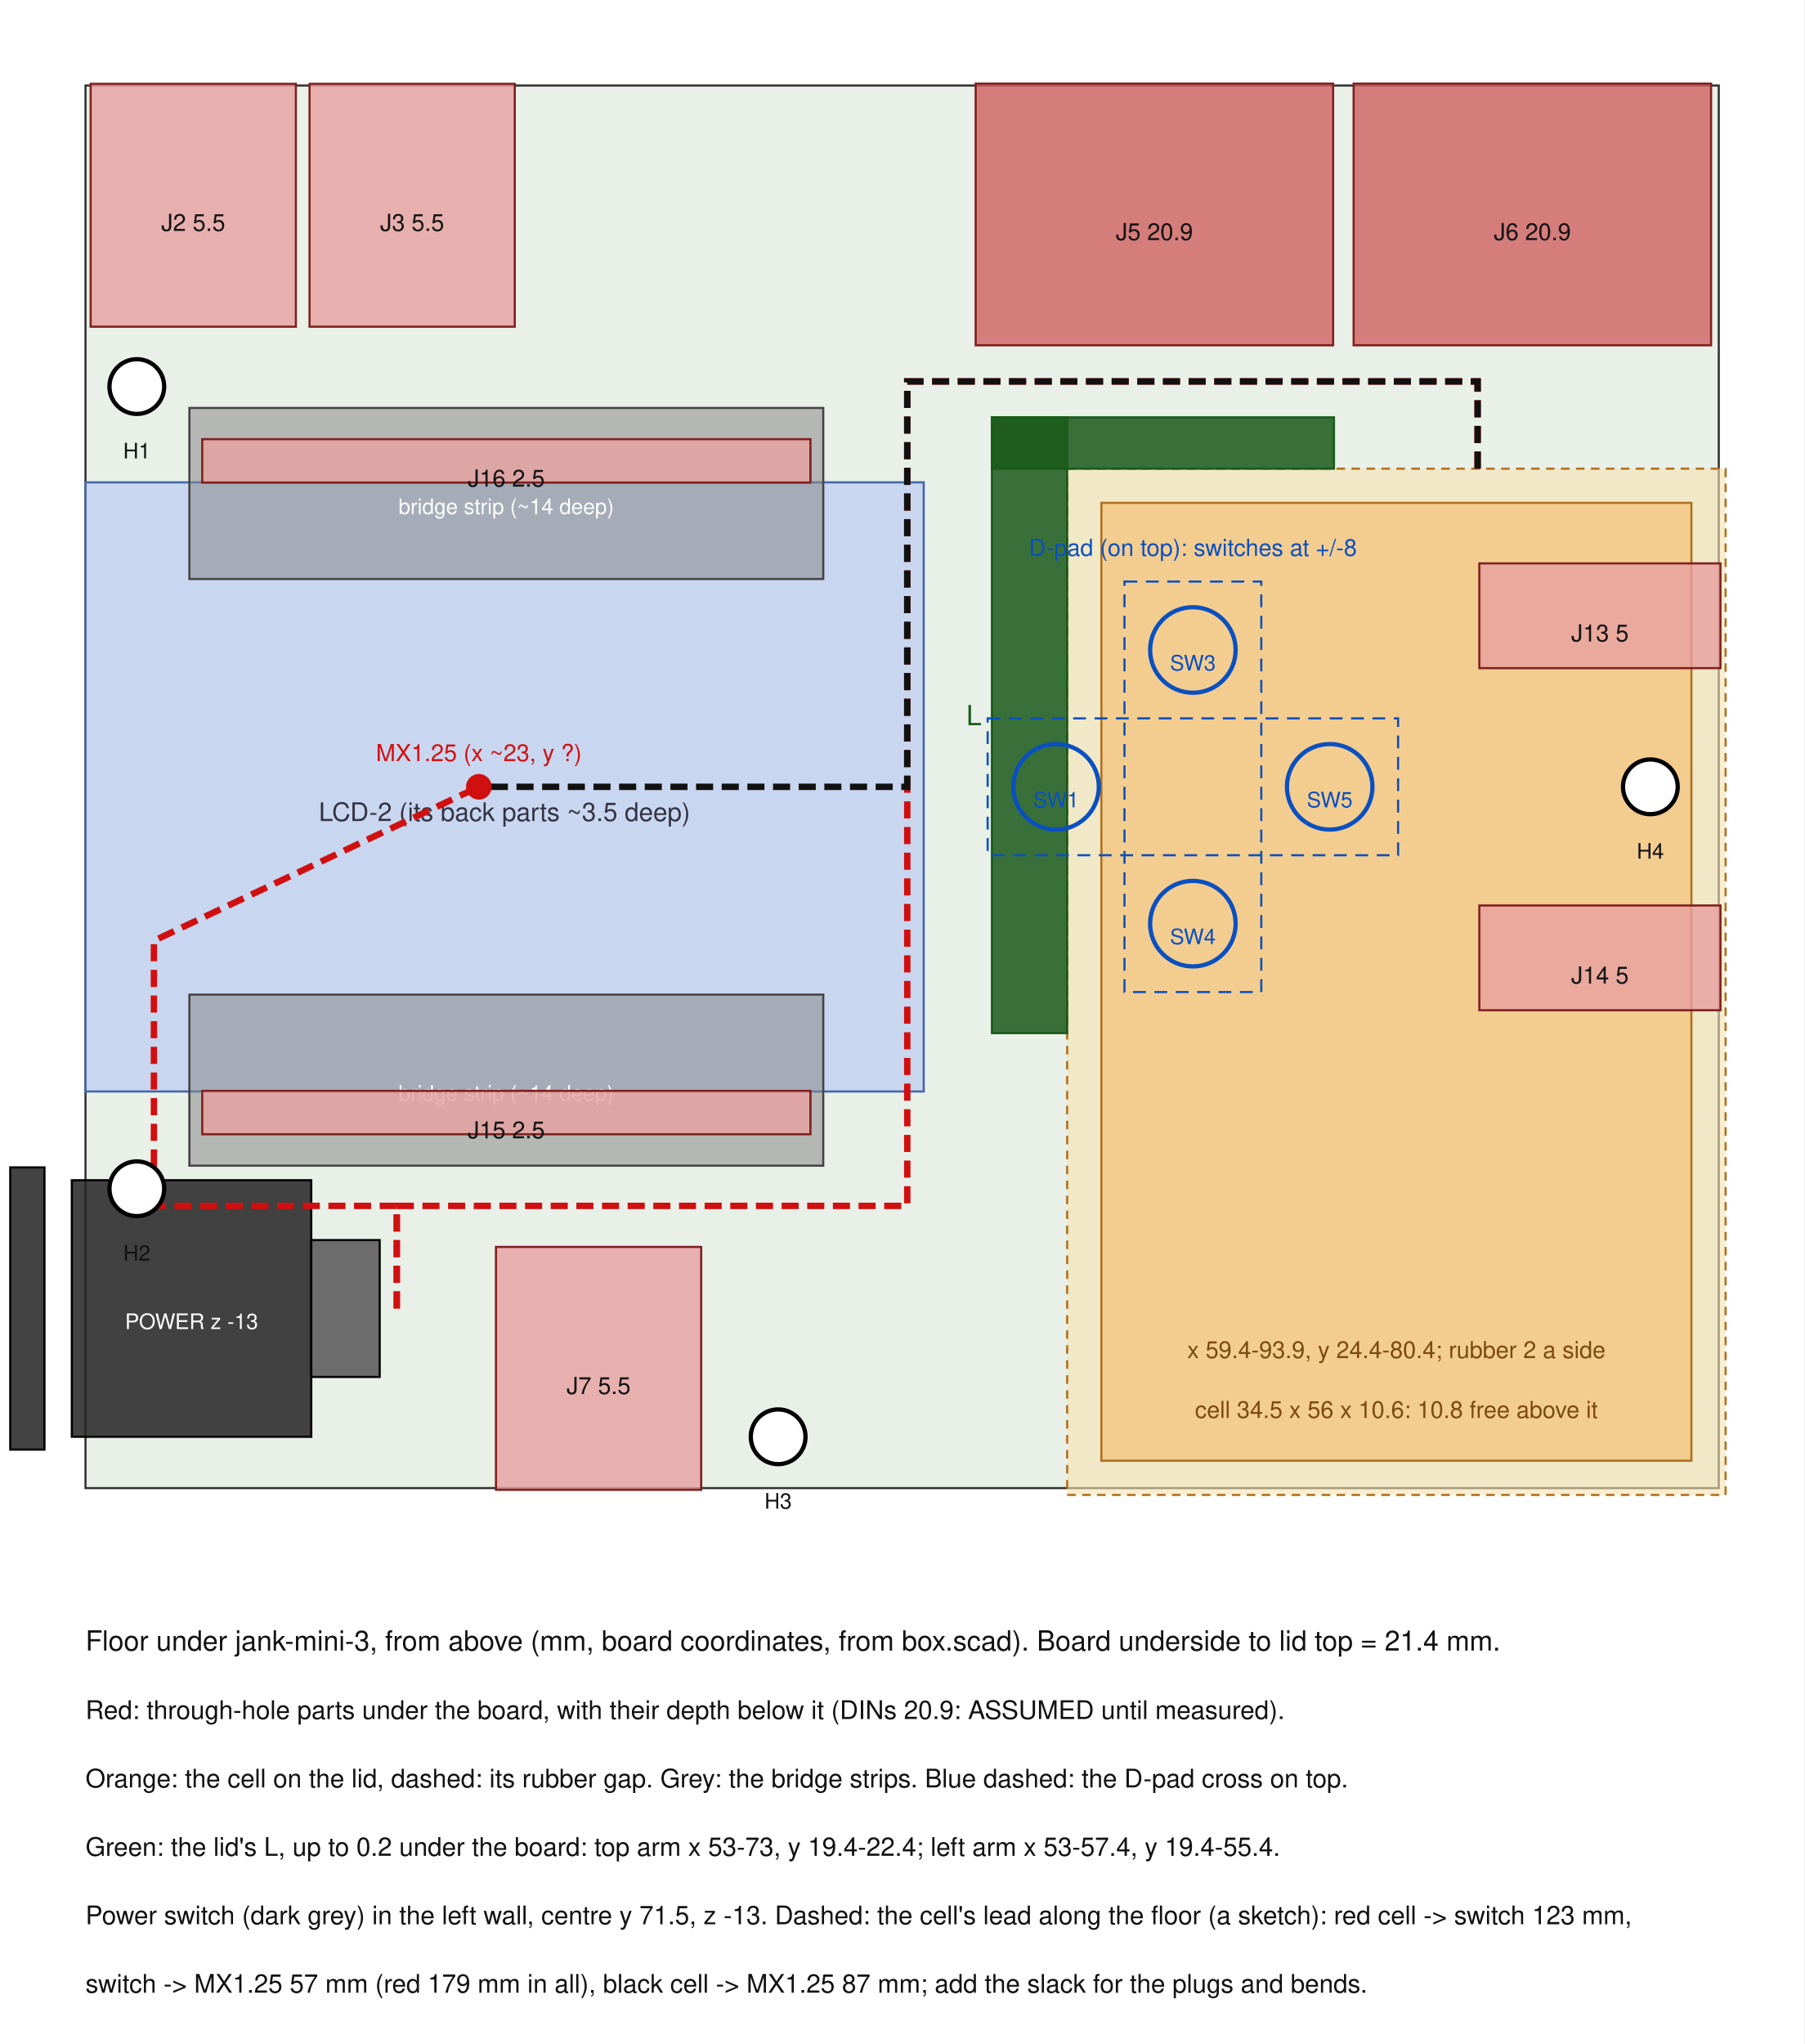
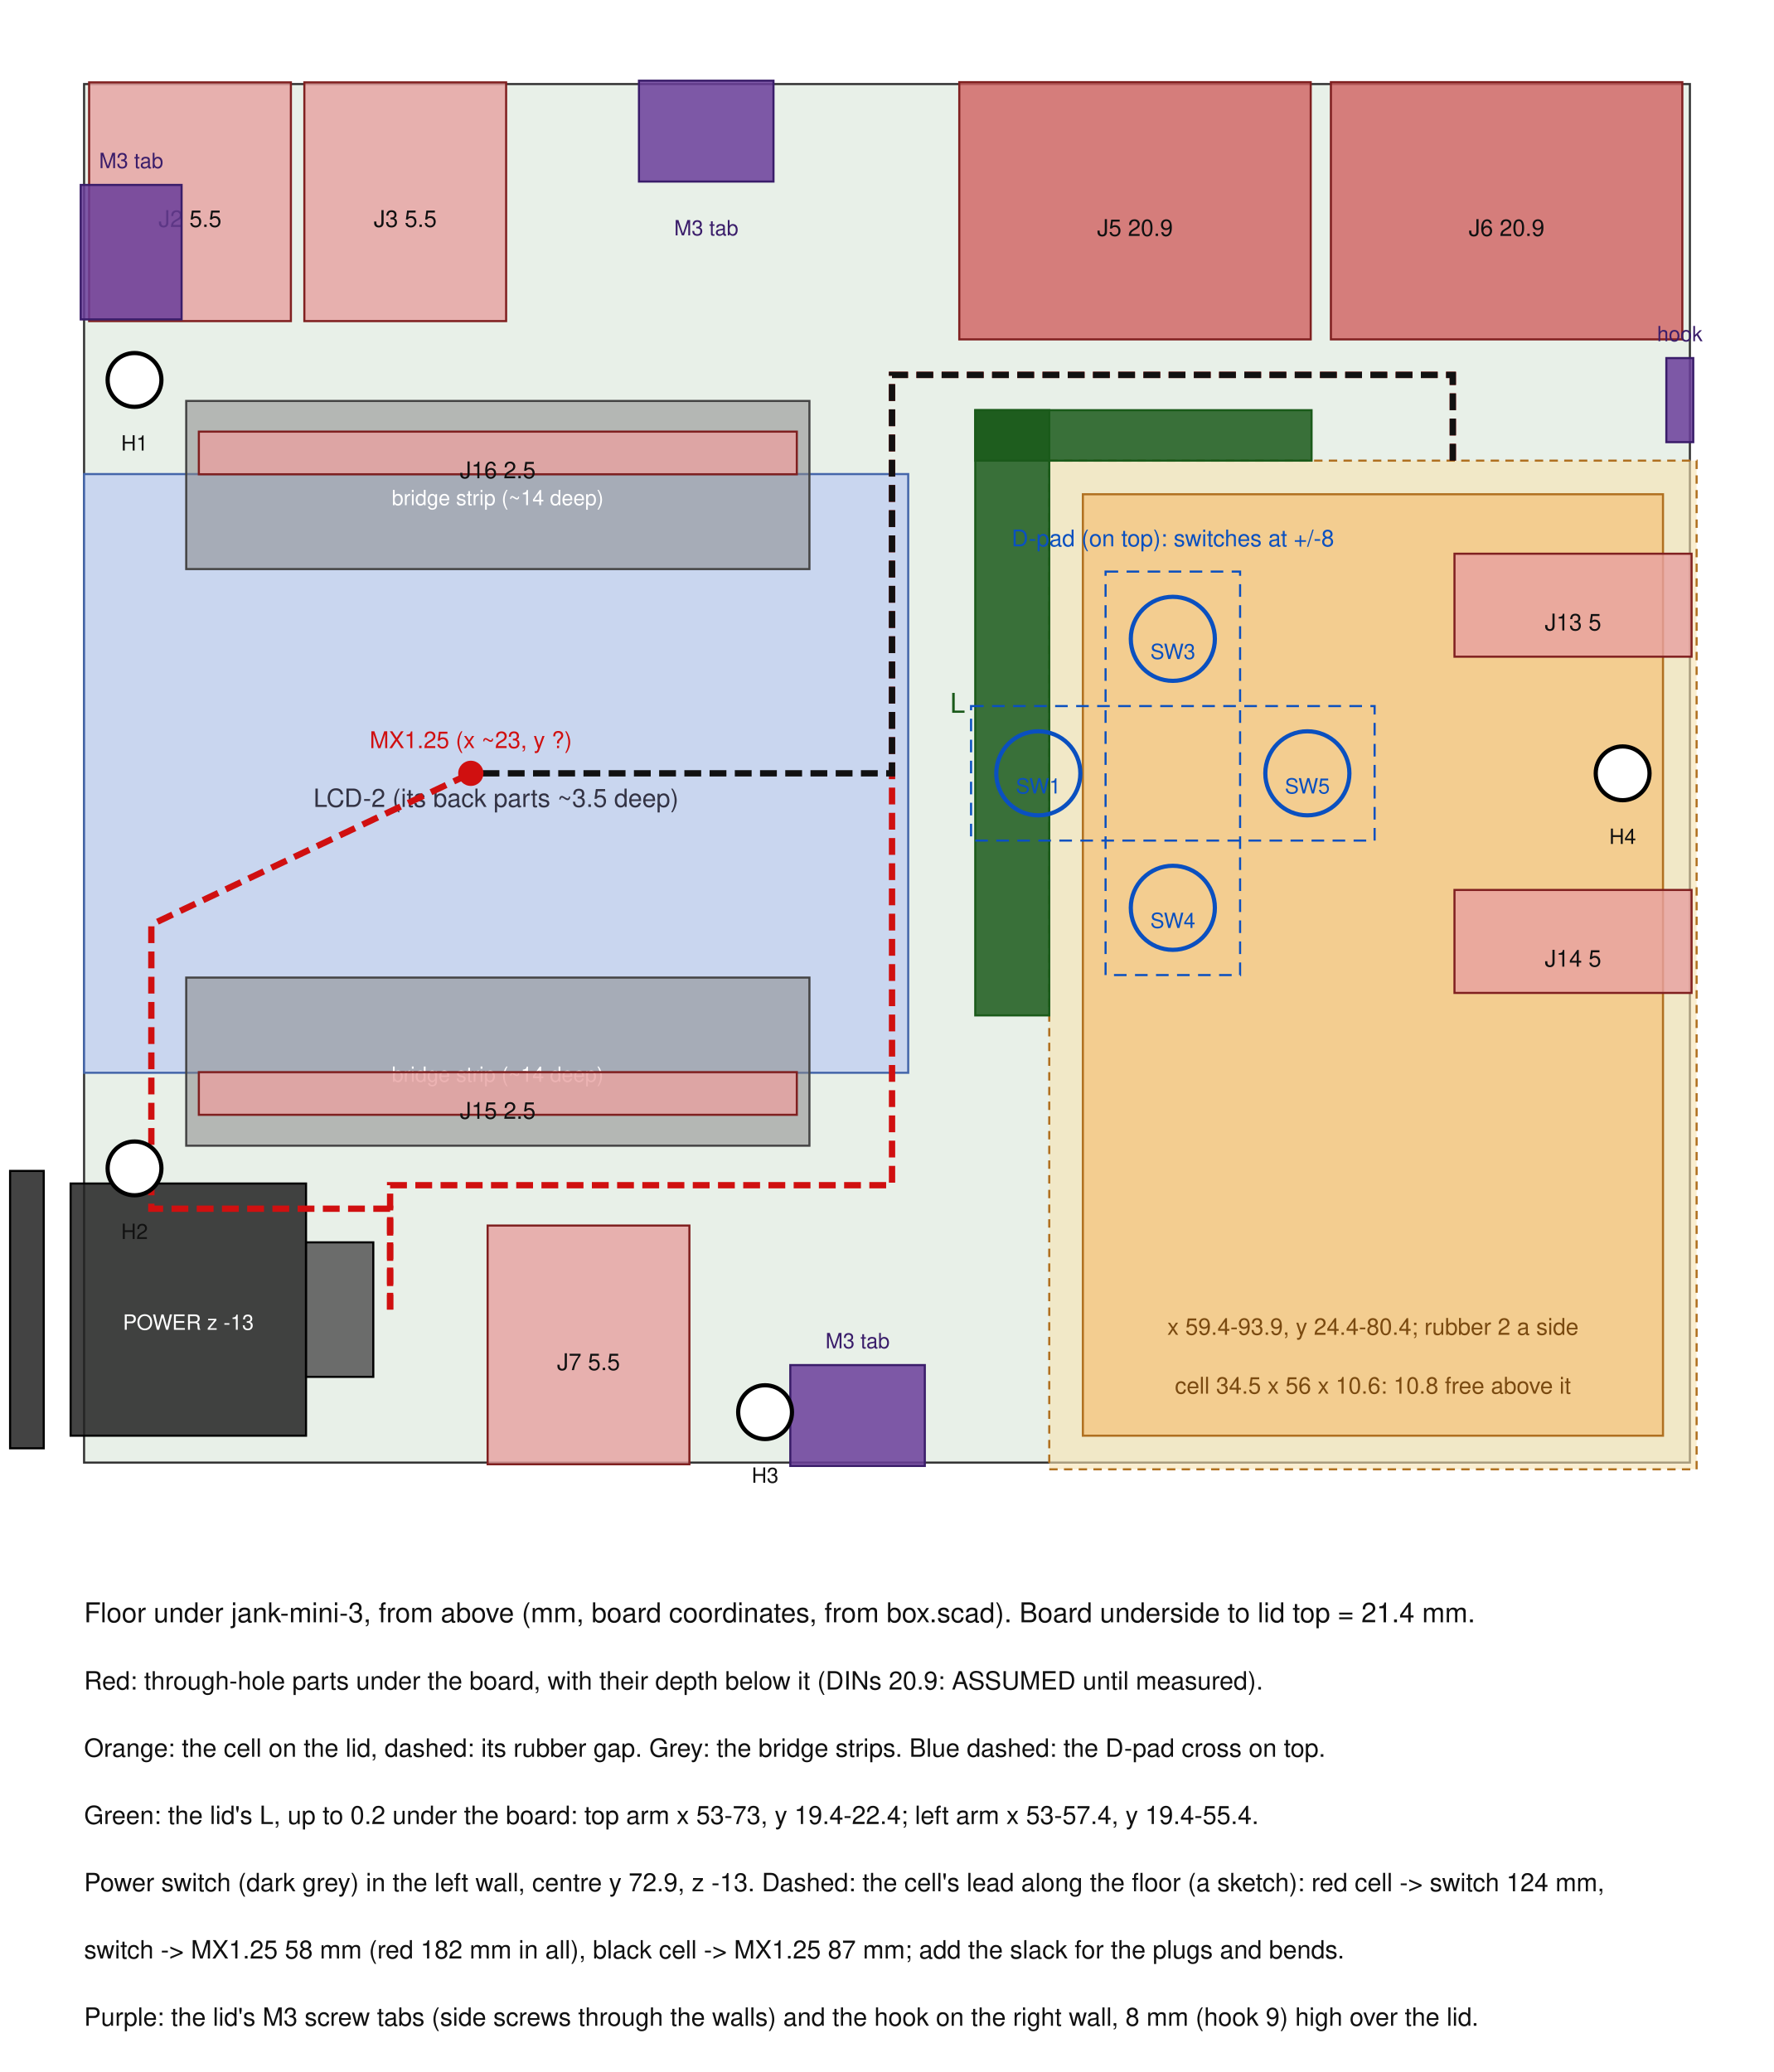
- <svg xmlns="http://www.w3.org/2000/svg" width="844" height="956">
+ <svg xmlns="http://www.w3.org/2000/svg" width="844" height="986">
  <rect width="100%" height="100%" fill="white" />
  <rect x="40.0" y="40.0" width="764.0" height="656.0" fill="#e8f0e8" fill-opacity="1.0" stroke="#333" stroke-width="1" />
  <rect x="40.0" y="225.6" width="392.1" height="284.9" fill="#c9d6ef" fill-opacity="1.0" stroke="#4466aa" stroke-width="1" />
  <text x="236.0" y="384.0" font-size="12" text-anchor="middle" fill="#334" font-family="Helvetica">LCD-2 (its back parts ~3.5 deep)</text>
  <rect x="499.2" y="219.2" width="308.0" height="480.0" fill="#f6e3b0" fill-opacity="0.6" stroke="#b07020" stroke-width="1" stroke-dasharray="4,3" />
  <rect x="515.2" y="235.2" width="276.0" height="448.0" fill="#f4c27a" fill-opacity="0.7" stroke="#b07020" stroke-width="1" />
  <text x="653.2" y="663.2" font-size="11" text-anchor="middle" fill="#7a4a10" font-family="Helvetica">cell 34.5 x 56 x 10.6: 10.8 free above it</text>
  <text x="653.2" y="635.2" font-size="11" text-anchor="middle" fill="#7a4a10" font-family="Helvetica">x 59.4-93.9, y 24.4-80.4; rubber 2 a side</text>
  <rect x="88.6" y="190.8" width="296.5" height="80.0" fill="#888" fill-opacity="0.55" stroke="#444" stroke-width="1" />
  <text x="236.8" y="240.4" font-size="10" text-anchor="middle" fill="#fff" font-family="Helvetica">bridge strip (~14 deep)</text>
  <rect x="88.6" y="465.2" width="296.5" height="80.0" fill="#888" fill-opacity="0.55" stroke="#444" stroke-width="1" />
  <text x="236.8" y="514.8" font-size="10" text-anchor="middle" fill="#fff" font-family="Helvetica">bridge strip (~14 deep)</text>
  <rect x="692.0" y="263.5" width="112.8" height="49.0" fill="#e7a0a0" fill-opacity="0.8" stroke="#802020" stroke-width="1" />
  <text x="748.4" y="300.0" font-size="11" text-anchor="middle" fill="#111" font-family="Helvetica">J13 5</text>
  <rect x="692.0" y="423.5" width="112.8" height="49.0" fill="#e7a0a0" fill-opacity="0.8" stroke="#802020" stroke-width="1" />
  <text x="748.4" y="460.0" font-size="11" text-anchor="middle" fill="#111" font-family="Helvetica">J14 5</text>
  <rect x="94.6" y="510.2" width="284.5" height="20.3" fill="#e7a0a0" fill-opacity="0.8" stroke="#802020" stroke-width="1" />
  <text x="236.8" y="532.4" font-size="11" text-anchor="middle" fill="#111" font-family="Helvetica">J15 2.5</text>
  <rect x="94.6" y="205.4" width="284.5" height="20.3" fill="#e7a0a0" fill-opacity="0.8" stroke="#802020" stroke-width="1" />
  <text x="236.8" y="227.6" font-size="11" text-anchor="middle" fill="#111" font-family="Helvetica">J16 2.5</text>
  <rect x="42.4" y="39.2" width="96.0" height="113.6" fill="#e7a0a0" fill-opacity="0.8" stroke="#802020" stroke-width="1" />
  <text x="90.4" y="108.0" font-size="11" text-anchor="middle" fill="#111" font-family="Helvetica">J2 5.5</text>
  <rect x="144.8" y="39.2" width="96.0" height="113.6" fill="#e7a0a0" fill-opacity="0.8" stroke="#802020" stroke-width="1" />
  <text x="192.8" y="108.0" font-size="11" text-anchor="middle" fill="#111" font-family="Helvetica">J3 5.5</text>
  <rect x="456.4" y="39.1" width="167.2" height="122.4" fill="#d06060" fill-opacity="0.8" stroke="#802020" stroke-width="1" />
  <text x="540.0" y="112.3" font-size="11" text-anchor="middle" fill="#111" font-family="Helvetica">J5 20.9</text>
  <rect x="633.2" y="39.1" width="167.2" height="122.4" fill="#d06060" fill-opacity="0.8" stroke="#802020" stroke-width="1" />
  <text x="716.8" y="112.3" font-size="11" text-anchor="middle" fill="#111" font-family="Helvetica">J6 20.9</text>
  <rect x="232.0" y="583.2" width="96.0" height="113.6" fill="#e7a0a0" fill-opacity="0.8" stroke="#802020" stroke-width="1" />
  <text x="280.0" y="652.0" font-size="11" text-anchor="middle" fill="#111" font-family="Helvetica">J7 5.5</text>
+   <rect x="304.0" y="38.4" width="64.0" height="48.0" fill="#6a3d9a" fill-opacity="0.85" stroke="#3a1d6a" stroke-width="1" />
+   <text x="336.0" y="112.0" font-size="10" text-anchor="middle" fill="#3a1d6a" font-family="Helvetica">M3 tab</text>
+   <rect x="376.0" y="649.6" width="64.0" height="48.0" fill="#6a3d9a" fill-opacity="0.85" stroke="#3a1d6a" stroke-width="1" />
+   <text x="408.0" y="641.6" font-size="10" text-anchor="middle" fill="#3a1d6a" font-family="Helvetica">M3 tab</text>
+   <rect x="38.4" y="88.0" width="48.0" height="64.0" fill="#6a3d9a" fill-opacity="0.85" stroke="#3a1d6a" stroke-width="1" />
+   <text x="62.4" y="80.0" font-size="10" text-anchor="middle" fill="#3a1d6a" font-family="Helvetica">M3 tab</text>
+   <rect x="792.8" y="170.4" width="12.8" height="40.0" fill="#6a3d9a" fill-opacity="0.85" stroke="#3a1d6a" stroke-width="1" />
+   <text x="799.2" y="162.4" font-size="10" text-anchor="middle" fill="#3a1d6a" font-family="Helvetica">hook</text>
  <rect x="464.0" y="195.2" width="160.0" height="24.0" fill="#1a5a1a" fill-opacity="0.85" stroke="#1a5a1a" stroke-width="1" />
  <rect x="464.0" y="195.2" width="35.2" height="288.0" fill="#1a5a1a" fill-opacity="0.85" stroke="#1a5a1a" stroke-width="1" />
  <text x="459.2" y="339.2" font-size="13" text-anchor="end" fill="#1a5a1a" font-family="Helvetica">L</text>
-   <rect x="33.6" y="552.0" width="112.0" height="120.0" fill="#222" fill-opacity="0.85" stroke="#000" stroke-width="1" />
-   <rect x="145.6" y="580.0" width="32.0" height="64.0" fill="#555" fill-opacity="0.85" stroke="#000" stroke-width="1" />
-   <rect x="4.8" y="546.0" width="16.0" height="132.0" fill="#222" fill-opacity="0.85" stroke="#000" stroke-width="1" />
-   <text x="89.6" y="621.6" font-size="10" text-anchor="middle" fill="#fff" font-family="Helvetica">POWER z -13</text>
-   <polyline points="691.2,219.2 691.2,178.4 424.4,178.4 424.4,564.0 185.6,564.0 185.6,612.0" fill="none" stroke="#d01010" stroke-width="3" stroke-dasharray="8,4" />
-   <polyline points="185.6,612.0 185.6,564.0 72.0,564.0 72.0,440.0 224.0,368.0" fill="none" stroke="#d01010" stroke-width="3" stroke-dasharray="8,4" />
+   <rect x="33.6" y="563.2" width="112.0" height="120.0" fill="#222" fill-opacity="0.85" stroke="#000" stroke-width="1" />
+   <rect x="145.6" y="591.2" width="32.0" height="64.0" fill="#555" fill-opacity="0.85" stroke="#000" stroke-width="1" />
+   <rect x="4.8" y="557.2" width="16.0" height="132.0" fill="#222" fill-opacity="0.85" stroke="#000" stroke-width="1" />
+   <text x="89.6" y="632.8" font-size="10" text-anchor="middle" fill="#fff" font-family="Helvetica">POWER z -13</text>
+   <polyline points="691.2,219.2 691.2,178.4 424.4,178.4 424.4,564.0 185.6,564.0 185.6,623.2" fill="none" stroke="#d01010" stroke-width="3" stroke-dasharray="8,4" />
+   <polyline points="185.6,623.2 185.6,575.2 72.0,575.2 72.0,440.0 224.0,368.0" fill="none" stroke="#d01010" stroke-width="3" stroke-dasharray="8,4" />
  <polyline points="691.2,219.2 691.2,178.4 424.4,178.4 424.4,368.0 224.0,368.0" fill="none" stroke="#111" stroke-width="3" stroke-dasharray="8,4" />
  <circle cx="224.0" cy="368.0" r="6" fill="#d01010" />
  <text x="224.0" y="356.0" font-size="11" text-anchor="middle" fill="#d01010" font-family="Helvetica">MX1.25 (x ~23, y ?)</text>
  <rect x="462.0" y="336.0" width="192.0" height="64.0" fill="none" fill-opacity="1" stroke="#0a50c0" stroke-width="1" stroke-dasharray="6,4" />
  <rect x="526.0" y="272.0" width="64.0" height="192.0" fill="none" fill-opacity="1" stroke="#0a50c0" stroke-width="1" stroke-dasharray="6,4" />
  <circle cx="558.0" cy="304.0" r="20.0" fill="none" stroke="#0a50c0" stroke-width="2" />
  <text x="558.0" y="313.6" font-size="10" text-anchor="middle" fill="#0a50c0" font-family="Helvetica">SW3</text>
  <circle cx="558.0" cy="432.0" r="20.0" fill="none" stroke="#0a50c0" stroke-width="2" />
  <text x="558.0" y="441.6" font-size="10" text-anchor="middle" fill="#0a50c0" font-family="Helvetica">SW4</text>
  <circle cx="494.0" cy="368.0" r="20.0" fill="none" stroke="#0a50c0" stroke-width="2" />
  <text x="494.0" y="377.6" font-size="10" text-anchor="middle" fill="#0a50c0" font-family="Helvetica">SW1</text>
  <circle cx="622.0" cy="368.0" r="20.0" fill="none" stroke="#0a50c0" stroke-width="2" />
  <text x="622.0" y="377.6" font-size="10" text-anchor="middle" fill="#0a50c0" font-family="Helvetica">SW5</text>
  <text x="558.0" y="260.0" font-size="11" text-anchor="middle" fill="#0a50c0" font-family="Helvetica">D-pad (on top): switches at +/-8</text>
  <circle cx="64.0" cy="180.8" r="12.8" fill="#fff" stroke="#000" stroke-width="2" />
  <text x="64.0" y="214.4" font-size="10" text-anchor="middle" fill="#111" font-family="Helvetica">H1</text>
  <circle cx="64.0" cy="556.0" r="12.8" fill="#fff" stroke="#000" stroke-width="2" />
  <text x="64.0" y="589.6" font-size="10" text-anchor="middle" fill="#111" font-family="Helvetica">H2</text>
  <circle cx="364.0" cy="672.0" r="12.8" fill="#fff" stroke="#000" stroke-width="2" />
  <text x="364.0" y="705.6" font-size="10" text-anchor="middle" fill="#111" font-family="Helvetica">H3</text>
  <circle cx="772.0" cy="368.0" r="12.8" fill="#fff" stroke="#000" stroke-width="2" />
  <text x="772.0" y="401.6" font-size="10" text-anchor="middle" fill="#111" font-family="Helvetica">H4</text>
  <text x="40.0" y="772.0" font-size="13" text-anchor="start" fill="#111" font-family="Helvetica">Floor under jank-mini-3, from above (mm, board coordinates, from box.scad). Board underside to lid top = 21.4 mm.</text>
  <text x="40.0" y="804.0" font-size="12" text-anchor="start" fill="#111" font-family="Helvetica">Red: through-hole parts under the board, with their depth below it (DINs 20.9: ASSUMED until measured).</text>
  <text x="40.0" y="836.0" font-size="12" text-anchor="start" fill="#111" font-family="Helvetica">Orange: the cell on the lid, dashed: its rubber gap. Grey: the bridge strips. Blue dashed: the D-pad cross on top.</text>
  <text x="40.0" y="868.0" font-size="12" text-anchor="start" fill="#111" font-family="Helvetica">Green: the lid's L, up to 0.2 under the board: top arm x 53-73, y 19.4-22.4; left arm x 53-57.4, y 19.4-55.4.</text>
-   <text x="40.0" y="900.0" font-size="12" text-anchor="start" fill="#111" font-family="Helvetica">Power switch (dark grey) in the left wall, centre y 71.5, z -13. Dashed: the cell's lead along the floor (a sketch): red cell -&gt; switch 123 mm,</text>
-   <text x="40.0" y="932.0" font-size="12" text-anchor="start" fill="#111" font-family="Helvetica">switch -&gt; MX1.25 57 mm (red 179 mm in all), black cell -&gt; MX1.25 87 mm; add the slack for the plugs and bends.</text>
+   <text x="40.0" y="900.0" font-size="12" text-anchor="start" fill="#111" font-family="Helvetica">Power switch (dark grey) in the left wall, centre y 72.9, z -13. Dashed: the cell's lead along the floor (a sketch): red cell -&gt; switch 124 mm,</text>
+   <text x="40.0" y="932.0" font-size="12" text-anchor="start" fill="#111" font-family="Helvetica">switch -&gt; MX1.25 58 mm (red 182 mm in all), black cell -&gt; MX1.25 87 mm; add the slack for the plugs and bends.</text>
+   <text x="40.0" y="964.0" font-size="12" text-anchor="start" fill="#111" font-family="Helvetica">Purple: the lid's M3 screw tabs (side screws through the walls) and the hook on the right wall, 8 mm (hook 9) high over the lid.</text>
</svg>
